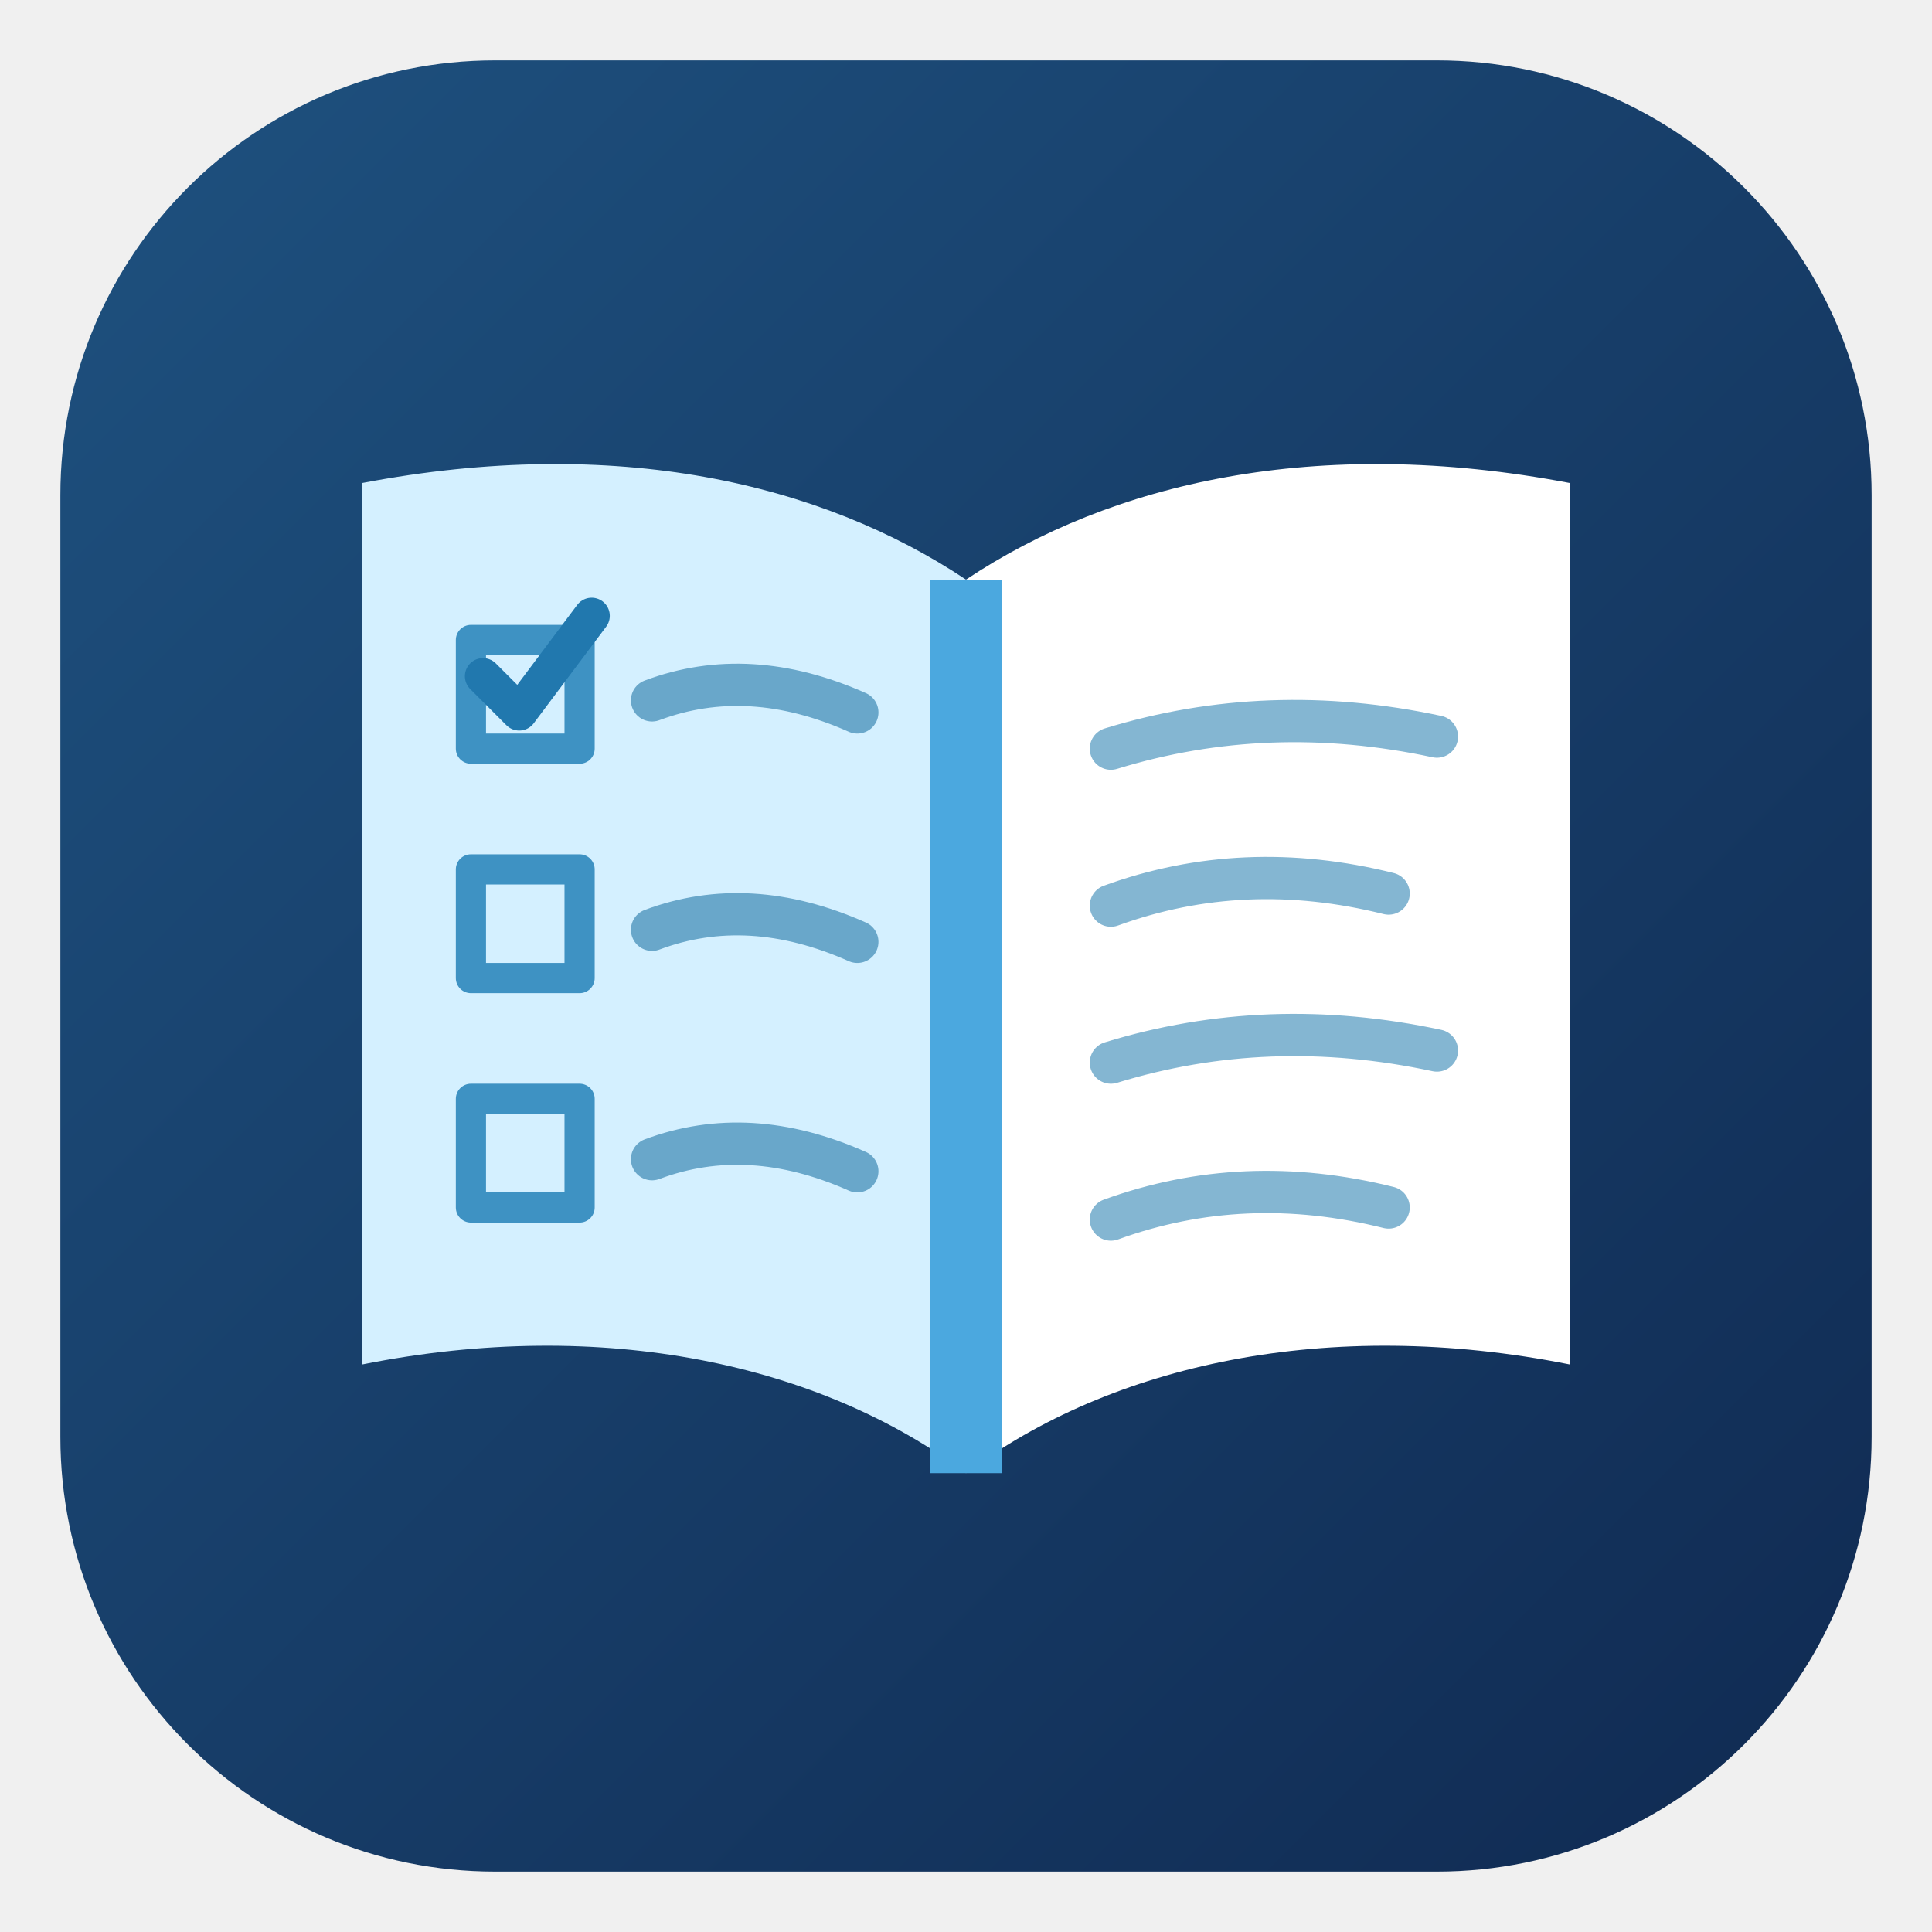
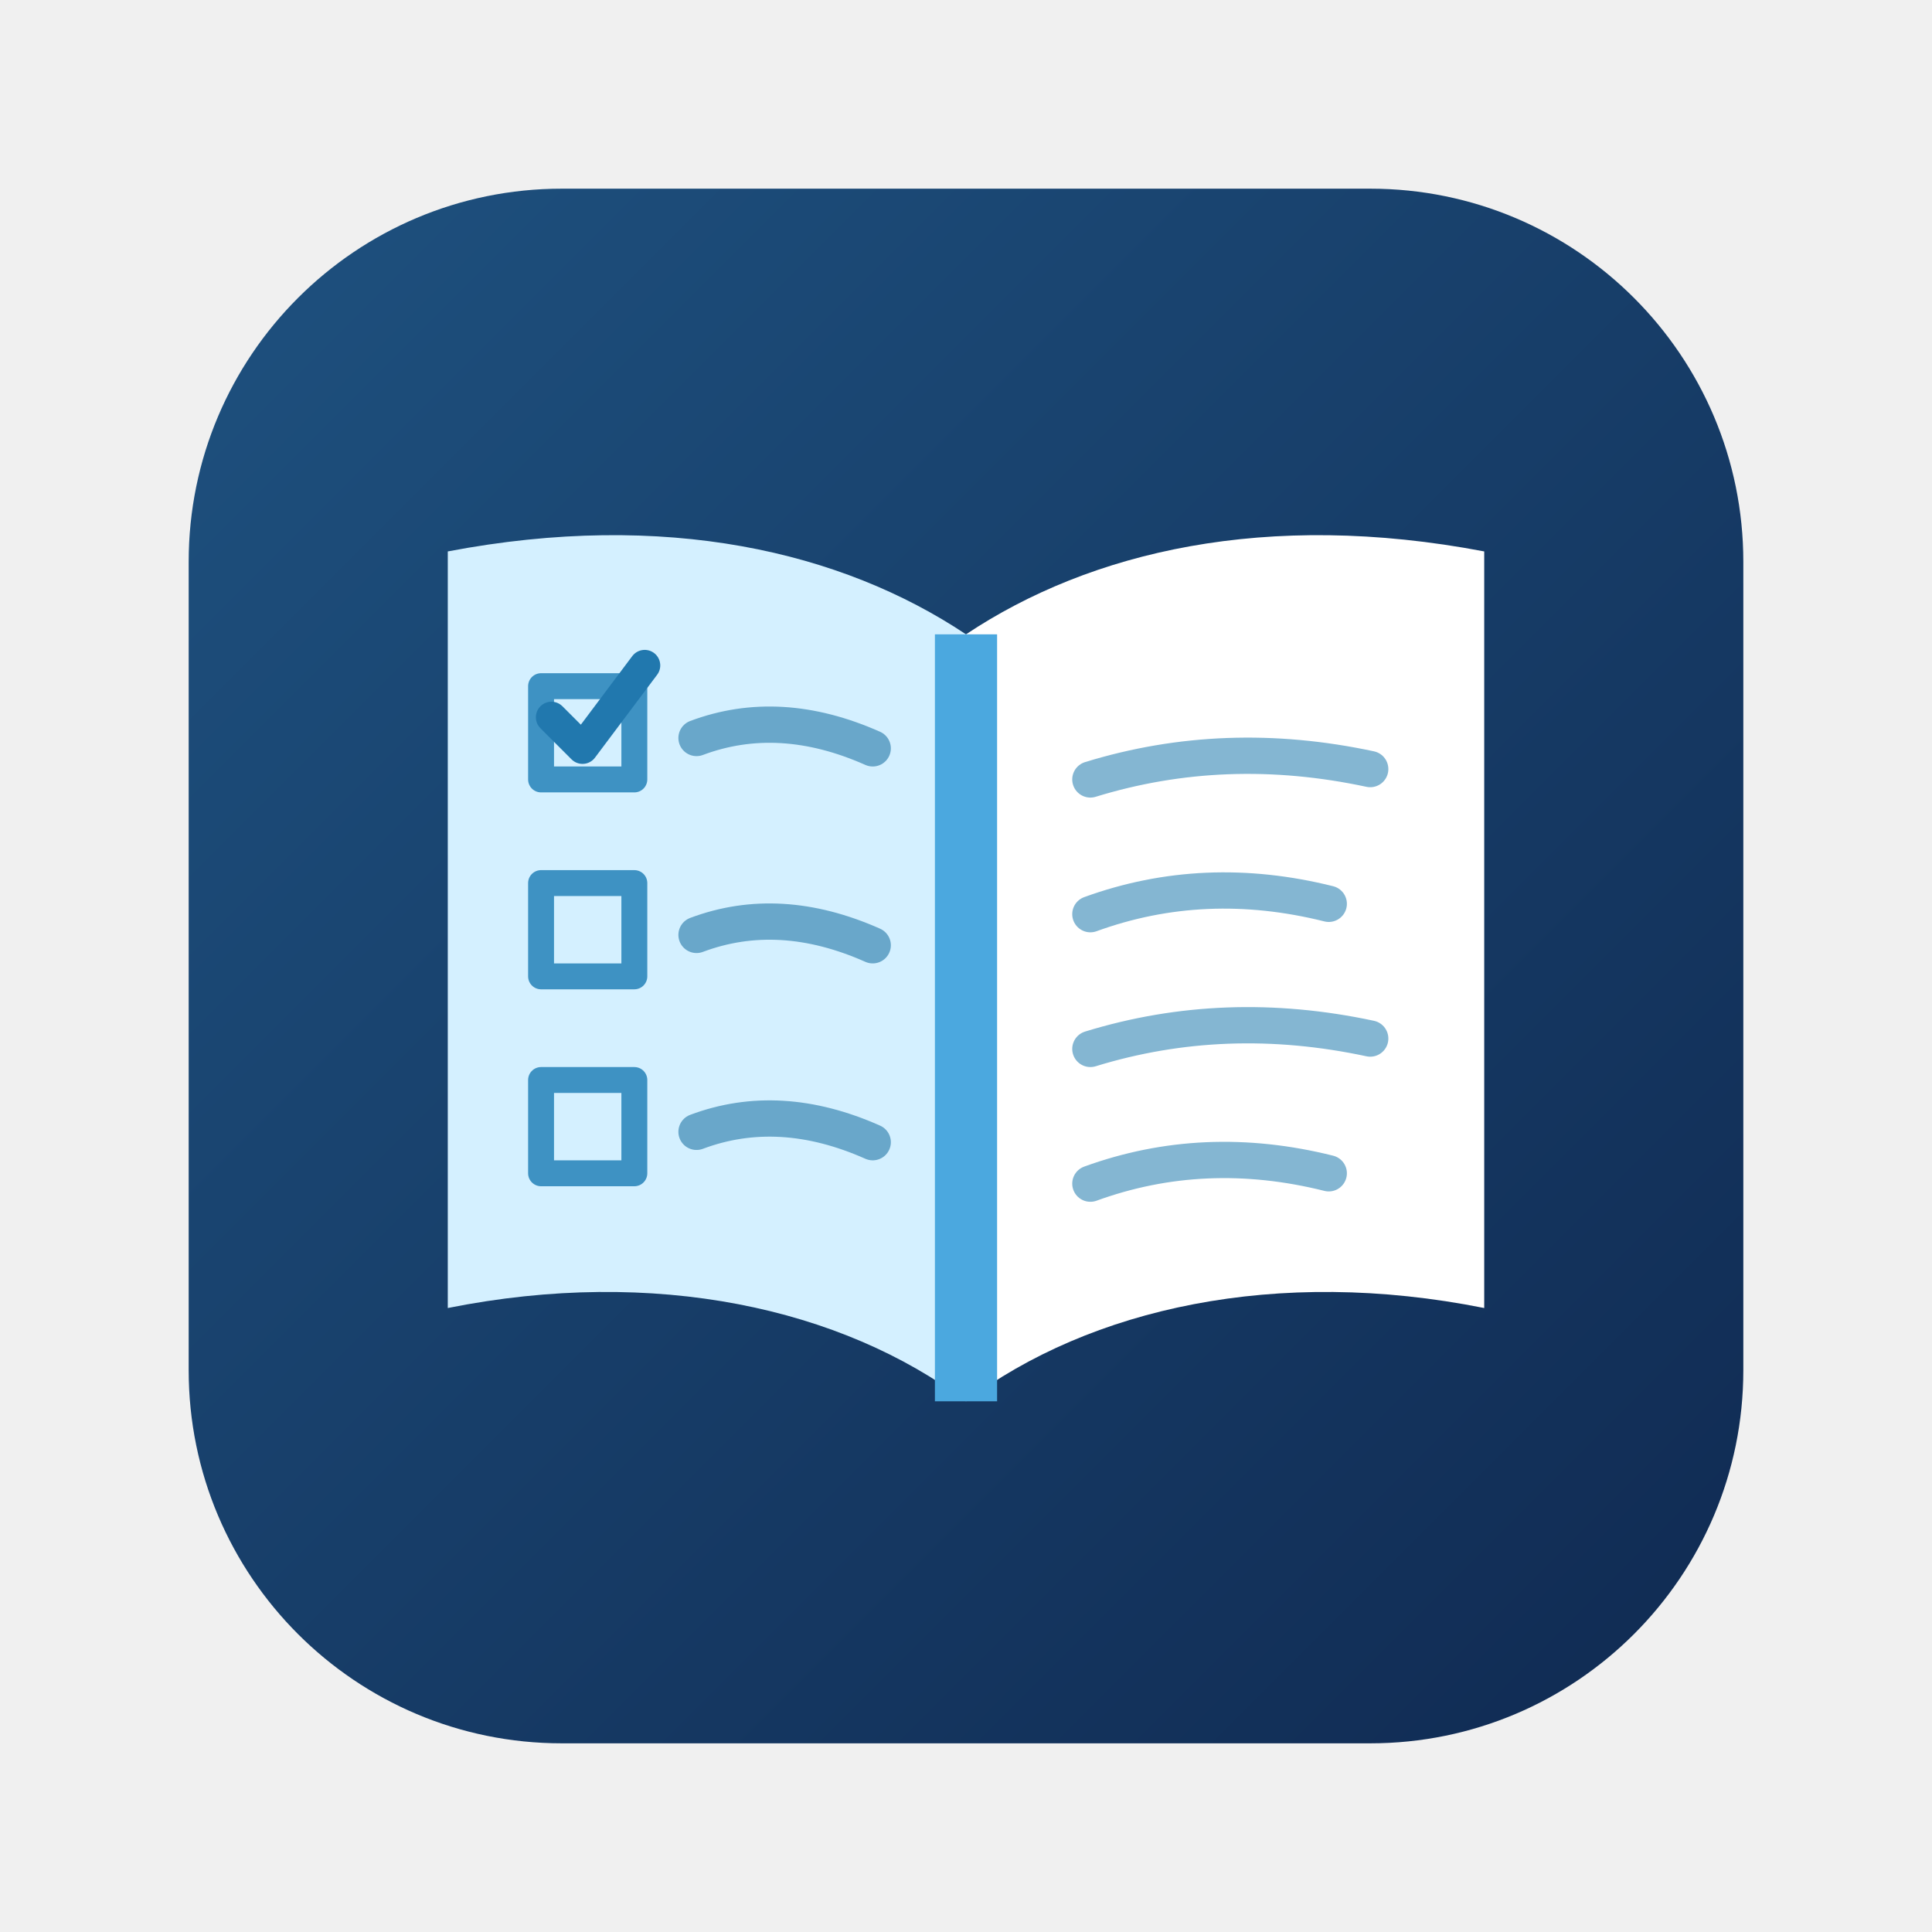
<svg xmlns="http://www.w3.org/2000/svg" width="1024" height="1024" viewBox="0 0 160 160">
  <defs>
    <linearGradient id="navy" x2="1" y2="1">
      <stop stop-color="#1e517f" />
      <stop offset="1" stop-color="#102a52" />
    </linearGradient>
  </defs>
-   <rect x="5" y="5" width="150" height="150" rx="36" fill="url(#navy)" />
-   <path d="M80 48c-12-8-29-12-50-8v73c20-4 38 0 50 9Z" fill="#d4f0ff" />
-   <path d="M80 48c12-8 29-12 50-8v73c-20-4-38 0-50 9Z" fill="#fff" />
-   <path d="M80 48v74" stroke="#4ba8df" stroke-width="6" />
-   <g transform="translate(-2 -5)">
-     <path d="M41 58h9v9h-9zm0 19h9v9h-9zm0 19h9v9h-9z" fill="none" stroke="#3e92c3" stroke-width="2.5" stroke-linejoin="round" />
-     <path d="m42 61 3 3 6-8" fill="none" stroke="#2178ae" stroke-width="3" stroke-linecap="round" stroke-linejoin="round" />
-     <path d="M56 63Q64 60 73 64M56 82Q64 79 73 83M56 101Q64 98 73 102" fill="none" stroke="#69a7ca" stroke-width="3.5" stroke-linecap="round" />
+   <g transform="translate(11.33333 11.33333) scale(0.8583333)">
+     <rect x="5" y="5" width="150" height="150" rx="36" fill="url(#navy)" />
+     <path d="M80 48c-12-8-29-12-50-8v73c20-4 38 0 50 9Z" fill="#d4f0ff" />
+     <path d="M80 48c12-8 29-12 50-8v73c-20-4-38 0-50 9Z" fill="#fff" />
+     <path d="M80 48v74" stroke="#4ba8df" stroke-width="6" />
+     <g transform="translate(-2 -5)">
+       <path d="M41 58h9v9h-9zm0 19h9v9h-9zm0 19h9v9h-9z" fill="none" stroke="#3e92c3" stroke-width="2.5" stroke-linejoin="round" />
+       <path d="m42 61 3 3 6-8" fill="none" stroke="#2178ae" stroke-width="3" stroke-linecap="round" stroke-linejoin="round" />
+       <path d="M56 63Q64 60 73 64M56 82Q64 79 73 83M56 101Q64 98 73 102" fill="none" stroke="#69a7ca" stroke-width="3.5" stroke-linecap="round" />
+     </g>
+     <path d="M92 62Q105 58 119 61M92 75Q103 71 115 74M92 88Q105 84 119 87M92 101Q103 97 115 100" fill="none" stroke="#84b6d2" stroke-width="3.5" stroke-linecap="round" />
  </g>
-   <path d="M92 62Q105 58 119 61M92 75Q103 71 115 74M92 88Q105 84 119 87M92 101Q103 97 115 100" fill="none" stroke="#84b6d2" stroke-width="3.5" stroke-linecap="round" />
</svg>
